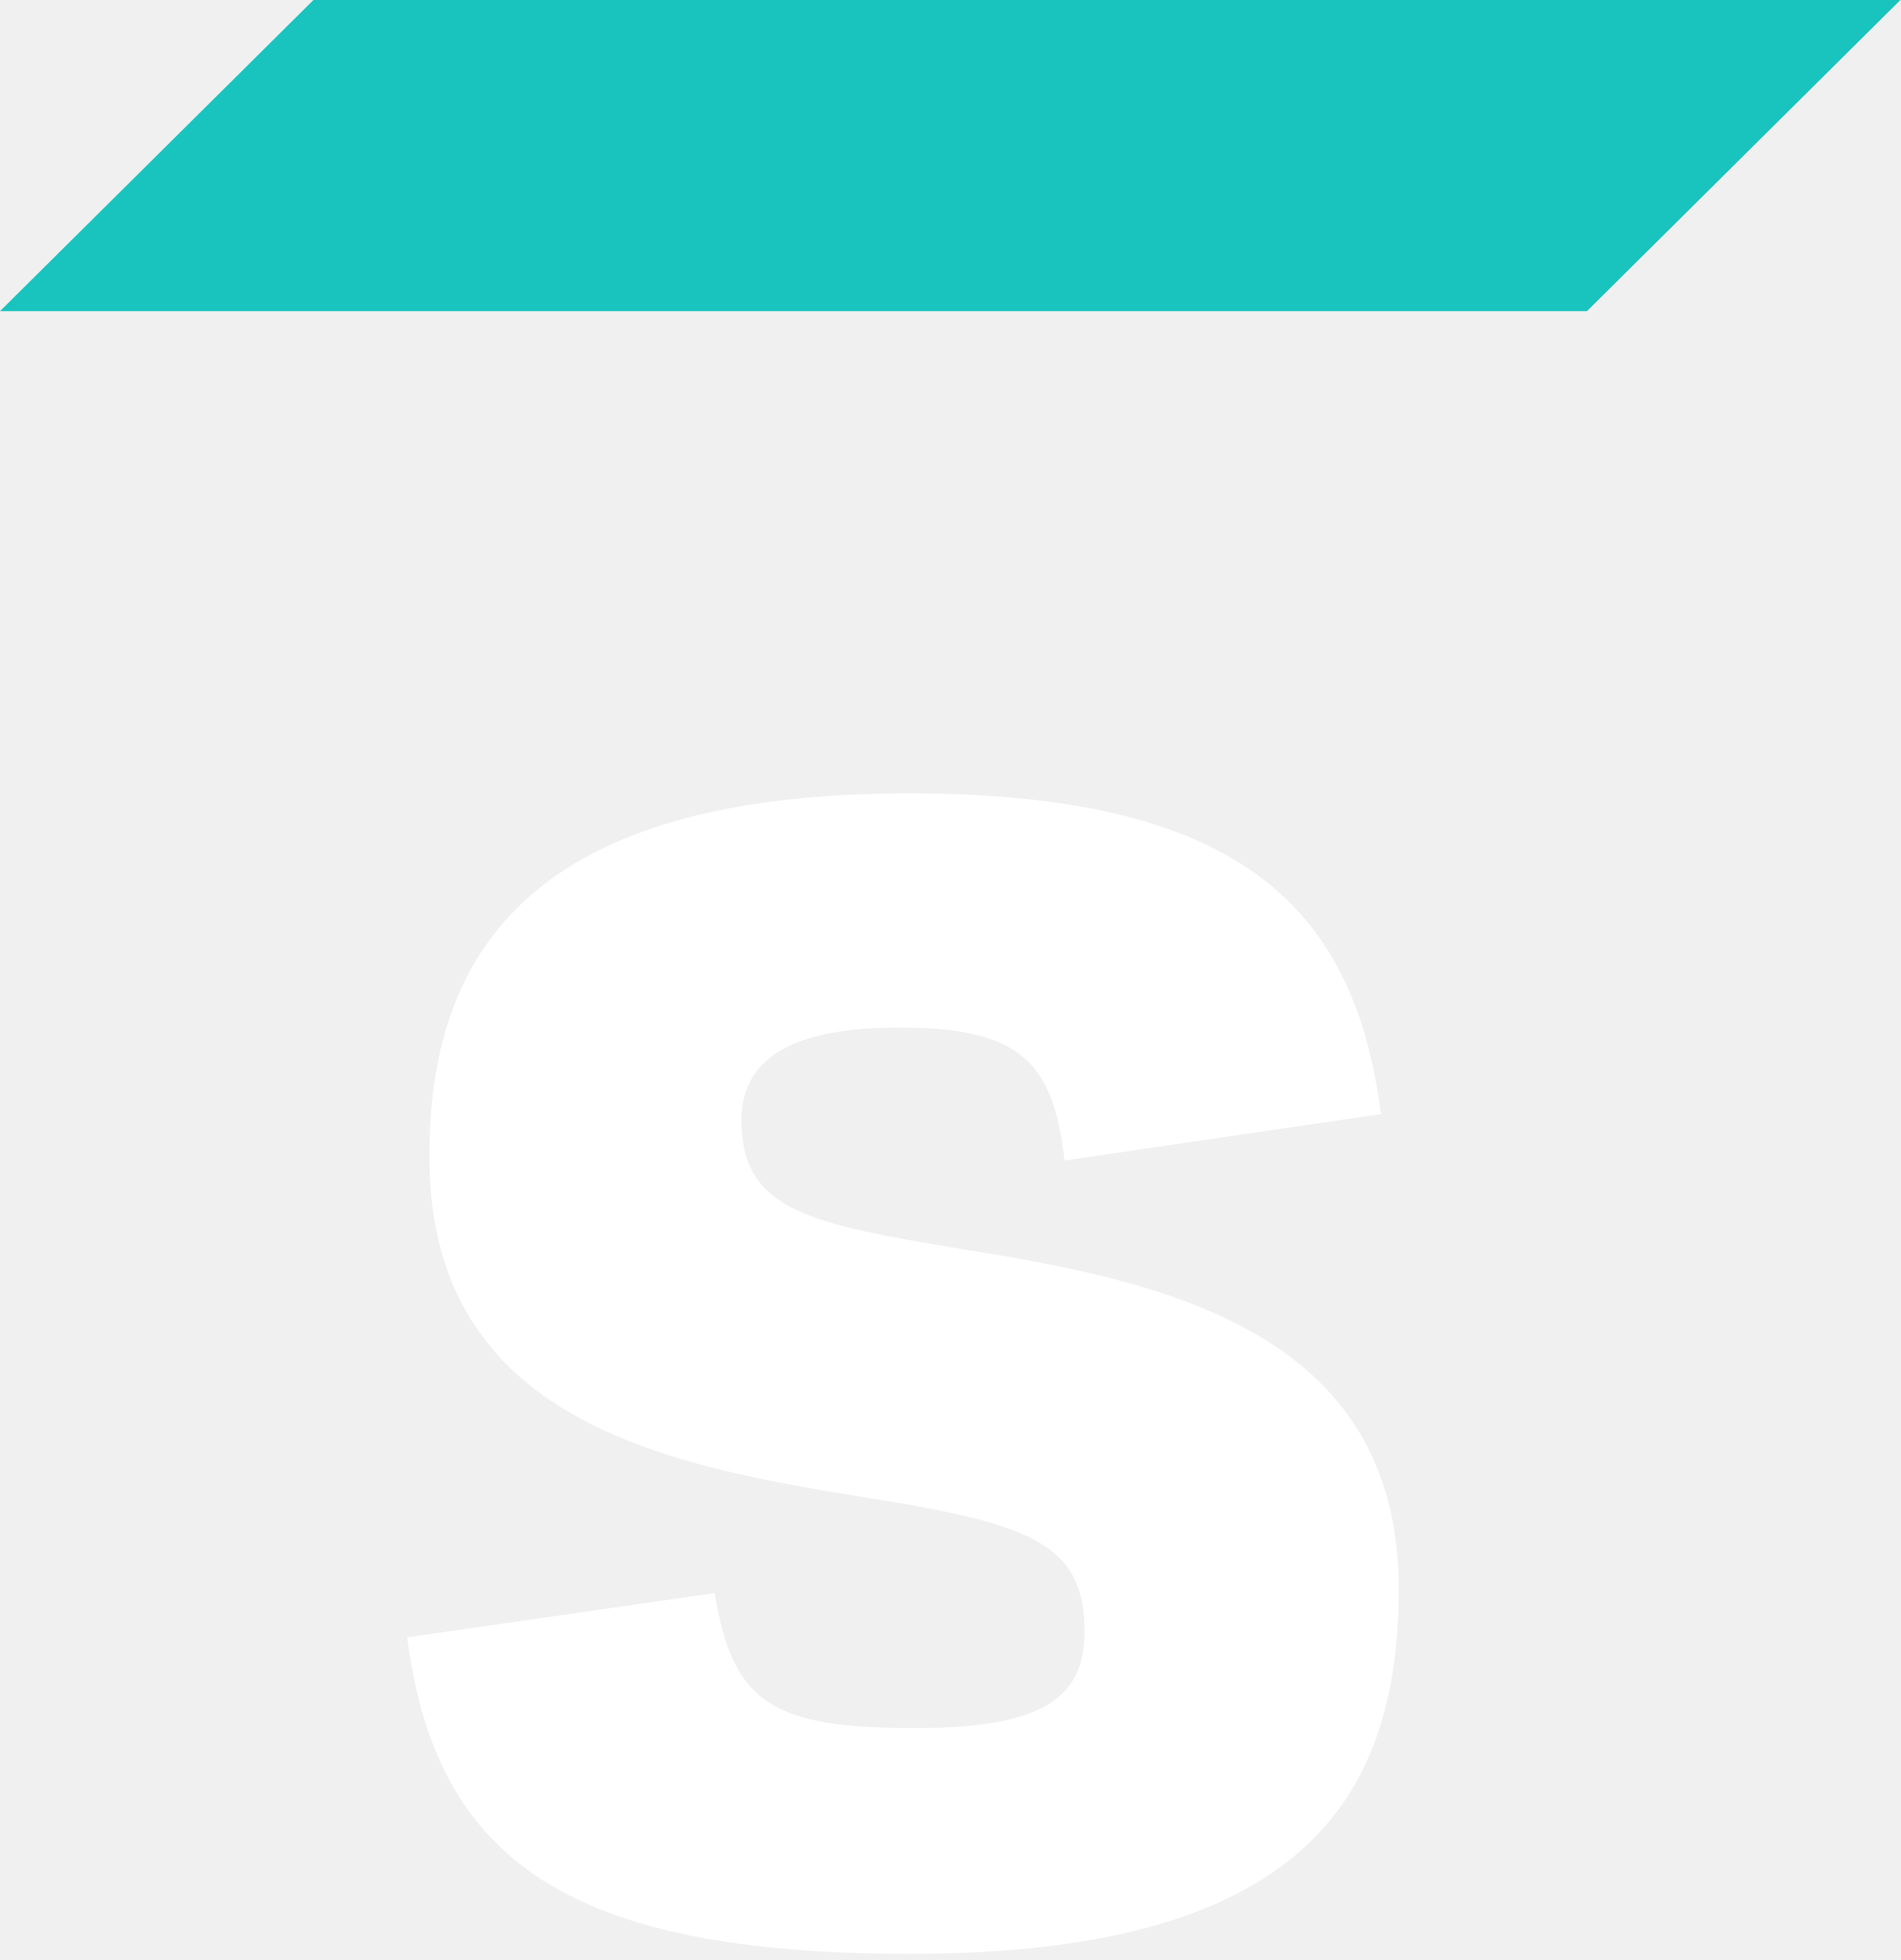
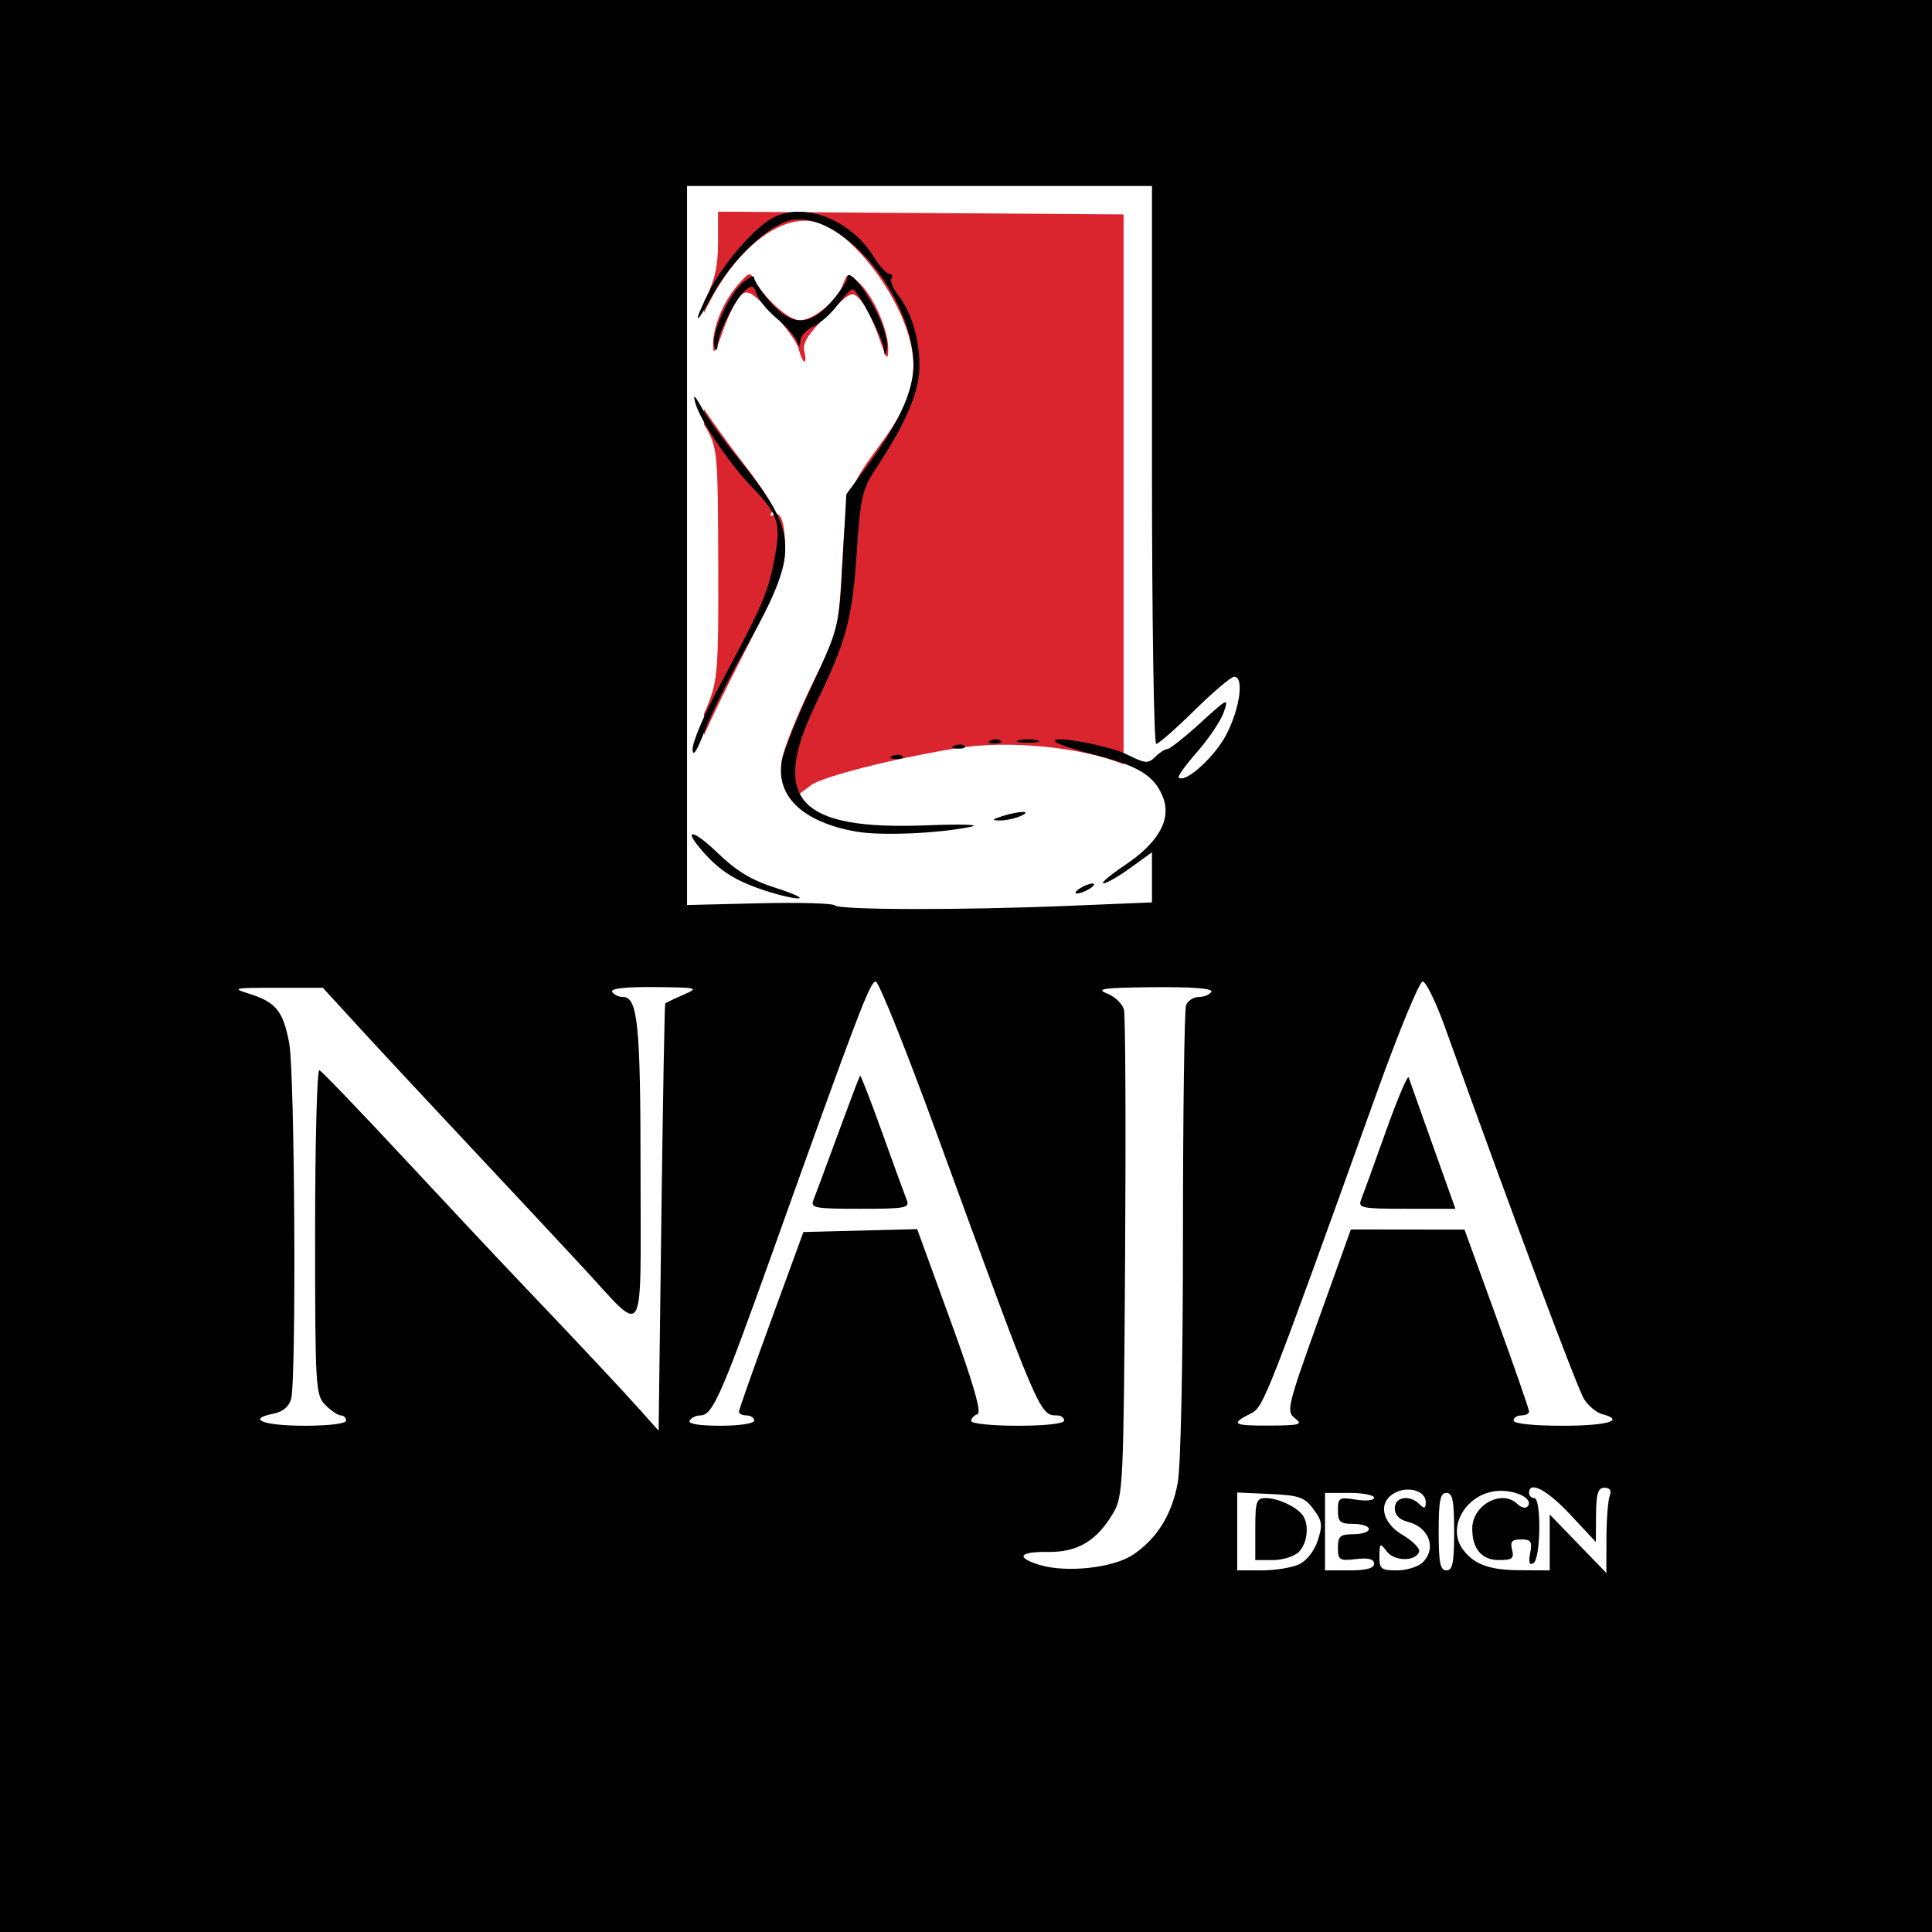
- <svg xmlns="http://www.w3.org/2000/svg" width="32" height="33" viewBox="0 0 32 33" fill="none">
-   <path d="M26.722 5.239L1.90735e-06 5.239L5.278 -4.00543e-05L32 -4.00543e-05L26.722 5.239Z" fill="#19C3BE" />
-   <path d="M15.336 32.896C21.901 32.896 23.552 30.303 23.552 26.751C23.552 22.381 19.538 21.564 16.199 21.031C13.648 20.605 12.485 20.392 12.485 18.864C12.485 17.727 13.498 17.301 15.148 17.301C17.174 17.301 17.737 17.87 17.925 19.539L23.252 18.758C22.802 15.17 20.738 13.358 15.298 13.358C9.333 13.358 7.232 15.703 7.232 19.433C7.195 24.264 11.847 24.761 15.298 25.33C17.437 25.721 18.262 26.076 18.262 27.461C18.262 28.598 17.549 29.095 15.411 29.095C13.047 29.095 12.335 28.705 12.034 26.822L6.857 27.568C7.345 31.369 9.633 32.896 15.336 32.896Z" fill="white" />
+ <svg xmlns="http://www.w3.org/2000/svg" version="1.1" id="svg2" width="374" height="374" viewBox="0 0 374 374">
+   <defs id="defs6" />
+   <rect style="opacity:1;fill:#ffffff;fill-opacity:1;stroke:#335ab8;stroke-width:0;stroke-miterlimit:4;stroke-dasharray:none;stroke-opacity:1" id="rect3147" width="374" height="374" x="0" y="0" />
+   <path style="fill:#da252e;fill-opacity:1" d="M 139 40.977 L 139 47.021 C 139 51.487 138.347 54.355 136.5 58 C 136.425 58.148 136.362 58.292 136.289 58.439 L 136.289 60.578 C 141.924 48.465 151.098 41.084 158.18 43.039 C 165.41 45.035 175.293 58.557 176.625 68.275 C 177.424 74.103 175.864 78.606 170.549 85.826 C 164.025 94.688 163.792 95.407 163.027 109.15 C 162.316 121.941 162.314 121.955 157.156 132.562 C 154.318 138.4 151.725 144.869 151.395 146.938 C 150.976 149.555 151.407 151.891 152.584 153.9 L 154.977 153.9 L 154.754 153.693 L 156.977 152.018 C 159.195 150.345 172.707 146.902 185 144.877 C 195.403 143.163 209.589 144.683 217.506 147.969 L 217.506 42.676 L 217.5 41.5 L 178.25 41.238 L 139 40.977 z M 145.006 53.117 C 144.583 53.181 144.026 53.792 142.949 55.01 C 140.081 58.253 137.992 63.228 138.033 66.719 C 138.059 68.877 138.479 68.303 139.91 64.158 C 140.925 61.22 142.432 58.141 143.258 57.314 C 144.594 55.978 145.268 56.321 149.363 60.416 C 151.895 62.948 154.248 66.14 154.592 67.51 C 154.936 68.879 155.445 70 155.725 70 C 156.004 70 155.994 69.083 155.701 67.963 C 155.31 66.468 156.46 64.635 160.025 61.07 C 164.737 56.358 164.933 56.269 166.594 58.104 C 167.535 59.144 169.123 62.359 170.121 65.248 C 171.644 69.655 171.936 70.017 171.945 67.5 C 171.959 63.767 168.975 57.116 166.166 54.617 C 164.079 52.761 164.037 52.77 163.1 55.236 C 161.928 58.317 157.404 62 154.789 62 C 152.773 62 148.183 57.971 146.258 54.51 C 145.717 53.537 145.429 53.053 145.006 53.117 z M 136.289 79.205 L 136.289 82.189 C 136.44 82.44 136.589 82.673 136.74 82.938 C 138.869 86.665 138.982 87.962 139.041 109.088 C 139.099 129.663 138.942 131.714 136.936 136.658 C 136.724 137.179 136.506 137.652 136.289 138.129 L 136.289 142.303 C 137.771 138.96 140.39 133.534 143.5 127.471 C 150.34 114.135 152 110.046 152 106.531 C 152 101.298 151.17 98.776 149.74 99.66 C 149.105 100.053 148.99 99.824 149.449 99.08 C 149.918 98.321 147.938 94.918 144.268 90.176 C 141.35 86.407 138.037 81.836 136.289 79.205 z " id="path847" />
+   <path style="fill:#000000" d="M 0,187 V 0 H 187 374 V 187 374 H 187 0 Z m 219.397,113.93 c 4.635,-3.176 7.413,-7.659 8.589,-13.858 C 228.572,283.983 229,263.665 229,238.945 c 0,-23.53 0.273,-43.494 0.607,-44.364 0.334,-0.87 1.432,-1.582 2.441,-1.582 1.009,0 2.112,-0.45 2.452,-1 0.4,-0.647 -3.547,-0.962 -11.191,-0.894 -9.672,0.087 -11.306,0.305 -9.027,1.204 1.53,0.604 3.014,2.022 3.298,3.152 0.284,1.13 0.382,22.75 0.218,48.046 -0.284,43.903 -0.389,46.146 -2.298,49.387 -3.173,5.386 -6.895,7.616 -12.575,7.531 -5.651,-0.084 -6.413,1.059 -1.675,2.514 5.186,1.592 14.375,0.574 18.147,-2.011 z m 32.027,1.923 c 1.483,-0.676 2.988,-2.57 3.661,-4.609 0.986,-2.989 0.874,-3.823 -0.824,-6.103 -1.715,-2.303 -2.785,-2.678 -8.364,-2.931 L 239.5,288.92 V 296.46 304 h 4.703 c 2.587,0 5.836,-0.516 7.221,-1.147 z M 243,296 c 0,-5.397 0.208,-6 2.066,-6 2.353,0 6.079,1.767 7.169,3.4 1.247,1.867 0.844,5.379 -0.806,7.029 -0.864,0.864 -3.114,1.571 -5,1.571 H 243 Z m 23,6.701 c 0,-0.896 -1.086,-1.172 -3.5,-0.891 -3.21,0.375 -3.5,0.193 -3.5,-2.201 0,-2.233 0.433,-2.609 3,-2.609 1.65,0 3,-0.45 3,-1 0,-0.55 -1.35,-1 -3,-1 -2.573,0 -3,-0.374 -3,-2.631 0,-2.448 0.243,-2.591 3.5,-2.063 1.925,0.312 3.5,0.146 3.5,-0.369 0,-0.515 -2.138,-0.936 -4.75,-0.935 l -4.75,0.002 v 7.499 7.498 l 4.75,-8.1e-4 c 3.229,-5.6e-4 4.75,-0.417 4.75,-1.3 z m 9.429,-0.272 c 2.728,-2.728 1.22,-6.798 -2.902,-7.833 C 270.888,294.185 270,293.265 270,291.981 c 0,-2.237 2.876,-2.705 4.8,-0.781 0.933,0.933 1.2,0.837 1.2,-0.433 0,-2.147 -3.391,-3.164 -5.962,-1.788 -3.35,1.793 -2.623,5.742 1.504,8.178 1.948,1.149 3.375,2.597 3.172,3.216 -0.637,1.937 -4.784,1.908 -6.263,-0.043 -1.291,-1.703 -1.389,-1.64 -1.419,0.92 -0.029,2.471 0.315,2.75 3.397,2.75 1.886,0 4.136,-0.707 5,-1.571 z M 281.5,296.5 c 0,-6.001 -0.3,-7.5 -1.5,-7.499 -1.2,10e-4 -1.5,1.502 -1.5,7.5 0,5.999 0.3,7.499 1.5,7.499 1.2,-8e-5 1.5,-1.5 1.5,-7.5 z m 18.5,2.088 v -5.412 l 5.48,5.662 5.48,5.662 0.02,-6.668 c 0.011,-3.668 0.293,-7.38 0.627,-8.25 0.398,-1.038 0.054,-1.582 -1,-1.582 -1.267,0 -1.615,1.11 -1.645,5.25 l -0.038,5.25 -4.898,-5.25 C 299.519,288.419 296,286.555 296,289 c 0,0.55 0.45,1 1,1 1.404,0 1.269,11.716 -0.145,12.59 -0.79,0.488 -0.988,-0.113 -0.639,-1.941 0.427,-2.235 0.152,-2.649 -1.761,-2.649 -1.775,0 -2.154,0.434 -1.745,2 0.439,1.68 0.031,2 -2.558,2 C 286.83,302 285,299.831 285,295.894 c 0,-4.592 5.794,-7.7 8.783,-4.711 0.651,0.651 1.498,0.868 1.883,0.483 1.304,-1.304 -1.649,-3.067 -5.139,-3.067 -6.391,0 -10.766,6.928 -7.246,11.473 2.187,2.824 5.121,3.866 10.968,3.897 l 5.75,0.03 z M 128.778,194.253 c 0.122,-0.136 1.685,-0.887 3.472,-1.668 3.137,-1.372 2.943,-1.424 -5.559,-1.503 -5.637,-0.052 -8.586,0.278 -8.191,0.918 0.34,0.55 1.278,1 2.084,1 2.883,0 3.416,5.318 3.416,34.074 0,33.444 1.128,31.554 -11,18.442 -4.125,-4.46 -14.025,-15.063 -22,-23.562 -7.975,-8.499 -17.65,-18.892 -21.5,-23.095 l -7,-7.642 -9,-0.003 c -8.299,-0.003 -8.71,0.087 -5.272,1.156 5.171,1.608 6.578,3.338 7.753,9.535 1.087,5.731 1.409,65.034 0.375,68.897 -0.402,1.503 -1.606,2.499 -3.47,2.872 C 47.64,274.722 51.03,276 59.059,276 63.686,276 67,275.583 67,275 c 0,-0.55 -0.45,-1 -1,-1 -0.55,0 -1.9,-0.9 -3,-2 -1.916,-1.916 -2,-3.333 -2,-33.583 0,-17.371 0.372,-31.433 0.826,-31.25 C 62.28,207.35 69.56,214.925 78.004,224 c 8.443,9.075 18.786,20.1 22.983,24.5 10.978,11.508 19.353,20.444 23.181,24.734 l 3.332,3.734 0.528,-41.234 c 0.29,-22.678 0.628,-41.345 0.75,-41.481 z M 146,275 c 0,-0.55 -0.675,-1 -1.5,-1 -0.825,0 -1.478,-0.338 -1.451,-0.75 0.027,-0.412 2.845,-8.4 6.262,-17.75 l 6.213,-17 11.012,-0.281 11.012,-0.281 6.448,17.707 c 4.462,12.253 6.071,17.832 5.226,18.114 -0.672,0.224 -1.222,0.82 -1.222,1.324 0,0.504 4.05,0.917 9,0.917 5.333,0 9,-0.407 9,-1 0,-0.55 -0.605,-1 -1.345,-1 -3.407,0 -3.384,0.054 -23.21,-54.25 C 175.471,203.387 170.106,190 169.523,190 c -1.09,0 -3.398,6.054 -20.01,52.5 -9.984,27.914 -11.575,31.5 -13.976,31.5 -0.78,0 -1.696,0.45 -2.036,1 -0.388,0.628 1.823,1 5.941,1 3.706,0 6.559,-0.435 6.559,-1 z m 11.486,-42.75 c 0.385,-0.963 2.515,-6.7 4.734,-12.75 2.219,-6.05 4.139,-11.124 4.267,-11.276 0.128,-0.152 2.053,4.798 4.277,11 2.224,6.202 4.361,12.064 4.747,13.026 0.641,1.595 -0.158,1.75 -9.011,1.75 -8.851,0 -9.652,-0.155 -9.014,-1.75 z m 93.202,42.312 c -1.718,-1.302 -1.482,-2.295 4.5,-18.967 l 6.313,-17.593 11,0.013 11,0.013 6.254,17.236 c 3.44,9.48 6.252,17.573 6.25,17.986 -0.002,0.412 -0.679,0.75 -1.504,0.75 -0.825,0 -1.5,0.45 -1.5,1 0,0.596 3.833,1 9.5,1 8.725,0 12.247,-1.048 7.602,-2.263 -1.044,-0.273 -2.59,-1.563 -3.436,-2.867 -1.284,-1.979 -13.533,-34.718 -26.983,-72.12 -1.731,-4.812 -3.659,-8.75 -4.286,-8.75 -0.627,0 -4.658,9.787 -8.957,21.75 -21.139,58.815 -21.862,60.66 -24.207,61.825 -4.14,2.057 -3.625,2.425 3.351,2.393 6.083,-0.028 6.698,-0.197 5.104,-1.406 z M 263.481,232.25 c 0.382,-0.963 2.536,-6.908 4.786,-13.212 2.25,-6.304 4.239,-11.017 4.42,-10.474 0.181,0.544 2.293,6.489 4.692,13.212 L 281.743,234 h -9.478 c -8.625,0 -9.416,-0.158 -8.783,-1.75 z M 207.25,175.34 223,174.687 v -4.85 -4.85 l -4.15,3.006 C 216.567,169.647 214.211,171 213.613,171 c -0.598,0 1.289,-1.6 4.193,-3.555 6.612,-4.453 9.056,-8.949 7.244,-13.324 -1.656,-3.999 -4.727,-5.875 -13.091,-7.999 -3.812,-0.968 -7.266,-2.096 -7.677,-2.506 -1.469,-1.469 10.295,0.629 14.025,2.501 3.4,1.706 3.97,1.749 5.321,0.397 0.833,-0.833 1.896,-1.514 2.362,-1.514 0.466,0 3.348,-2.285 6.404,-5.077 5.292,-4.836 5.505,-4.934 4.5,-2.049 -0.581,1.666 -2.875,5.095 -5.098,7.621 -2.223,2.526 -3.854,4.781 -3.623,5.012 1.237,1.237 7.076,-4.065 9.292,-8.437 2.601,-5.133 3.38,-11.069 1.453,-11.069 -0.595,0 -4.051,2.925 -7.679,6.5 -3.628,3.575 -6.966,6.5 -7.418,6.5 C 223.369,144 223,119.7 223,90 V 36 h -45 -45 v 69.599 69.599 l 13.927,-0.339 c 7.66,-0.187 14.26,-0.006 14.667,0.401 0.914,0.914 24.561,0.955 45.657,0.08 z m -60.002,-3.22 c -5.233,-1.808 -8.194,-3.769 -11.475,-7.602 -3.702,-4.324 -1.515,-3.902 3.168,0.611 3.646,3.515 6.592,5.285 11.25,6.76 3.471,1.099 5.41,2.009 4.31,2.022 -1.1,0.013 -4.364,-0.793 -7.252,-1.791 z M 209,172 c 0.825,-0.533 1.95,-0.969 2.5,-0.969 0.55,0 0.325,0.436 -0.5,0.969 -0.825,0.533 -1.95,0.969 -2.5,0.969 -0.55,0 -0.325,-0.436 0.5,-0.969 z m -43.141,-11.002 c -10.317,-1.781 -15.647,-6.75 -14.543,-13.556 0.29,-1.787 2.905,-8.355 5.81,-14.595 5.272,-11.323 5.285,-11.373 5.997,-24.265 l 0.714,-12.918 4.115,-5.582 c 6.66,-9.033 9.361,-15.469 8.827,-21.03 -1.296,-13.485 -14.521,-28.253 -23.665,-26.424 -4.338,0.868 -11.46,7.647 -15.101,14.373 -3.58,6.614 -4.022,5.924 -0.569,-0.889 2.642,-5.214 8.729,-12.167 12.24,-13.982 6.01,-3.107 14.988,0.369 19.402,7.51 1.142,1.849 2.517,3.361 3.055,3.361 0.538,0 0.732,0.397 0.432,0.882 -0.3,0.485 0.276,1.948 1.281,3.25 2.624,3.402 4.148,8.473 4.137,13.767 -0.01,4.862 -2.524,10.827 -8.179,19.406 -2.93,4.446 -3.227,5.691 -3.966,16.646 -0.874,12.956 -1.97,17.022 -7.893,29.271 -8.965,18.539 -3.474,24.539 21.548,23.541 6.6,-0.263 10.425,-0.143 8.5,0.267 -6.127,1.306 -17.343,1.795 -22.141,0.967 z M 194,158 c 3.419,-1.095 6.048,-1.095 3.5,0 -1.1,0.473 -2.9,0.846 -4,0.83 -1.608,-0.024 -1.51,-0.186 0.5,-0.83 z m -59.92,-13 c -0.01,-1.375 2.275,-6.775 5.076,-12 8.434,-15.729 9.525,-18.239 10.755,-24.729 1.345,-7.098 0.879,-8.541 -4.604,-14.261 C 141.005,89.52 135.456,81.225 134.6,78 c -0.49,-1.844 -0.151,-1.582 1.291,1 1.075,1.925 4.272,6.355 7.104,9.845 11.82,14.566 11.901,17.921 0.898,37.438 -2.821,5.005 -6.18,11.826 -7.463,15.158 -1.563,4.059 -2.339,5.233 -2.351,3.558 z m 38.732,1.317 c 0.722,-0.289 1.584,-0.253 1.917,0.079 0.332,0.332 -0.258,0.569 -1.312,0.525 -1.165,-0.048 -1.402,-0.285 -0.604,-0.604 z m 12,-2 c 0.722,-0.289 1.584,-0.253 1.917,0.079 0.332,0.332 -0.258,0.569 -1.312,0.525 -1.165,-0.048 -1.402,-0.285 -0.604,-0.604 z m 7,-1 c 0.722,-0.289 1.584,-0.253 1.917,0.079 0.332,0.332 -0.258,0.569 -1.312,0.525 -1.165,-0.048 -1.402,-0.285 -0.604,-0.604 z m 5.438,-0.006 c 0.963,-0.252 2.538,-0.252 3.5,0 0.963,0.252 0.175,0.457 -1.75,0.457 -1.925,0 -2.712,-0.206 -1.75,-0.457 z M 171.136,67.635 C 170.979,65.481 166.002,56 165.029,56 c -0.359,0 -1.669,1.374 -2.91,3.053 -1.241,1.679 -3.351,3.551 -4.688,4.161 -1.337,0.609 -2.463,1.823 -2.501,2.697 -0.063,1.426 -0.14,1.422 -0.75,-0.032 -0.374,-0.892 -2.118,-2.824 -3.876,-4.294 -1.758,-1.47 -3.483,-3.577 -3.834,-4.681 -0.524,-1.651 -0.903,-1.789 -2.127,-0.773 -1.903,1.579 -5.319,8.245 -5.422,10.58 -0.051,1.167 -0.263,1.329 -0.608,0.466 -0.806,-2.017 2.427,-9.584 5.212,-12.2 C 144.886,53.698 146,53.164 146,53.791 c 0,0.627 1.397,2.73 3.104,4.674 2.161,2.462 3.951,3.535 5.896,3.535 1.945,0 3.735,-1.073 5.896,-3.535 C 162.603,56.521 164,54.441 164,53.843 c 0,-2.085 3.134,1.489 5.637,6.427 1.364,2.692 2.291,5.871 2.058,7.063 -0.339,1.741 -0.449,1.8 -0.559,0.303 z" id="path871" />
</svg>
